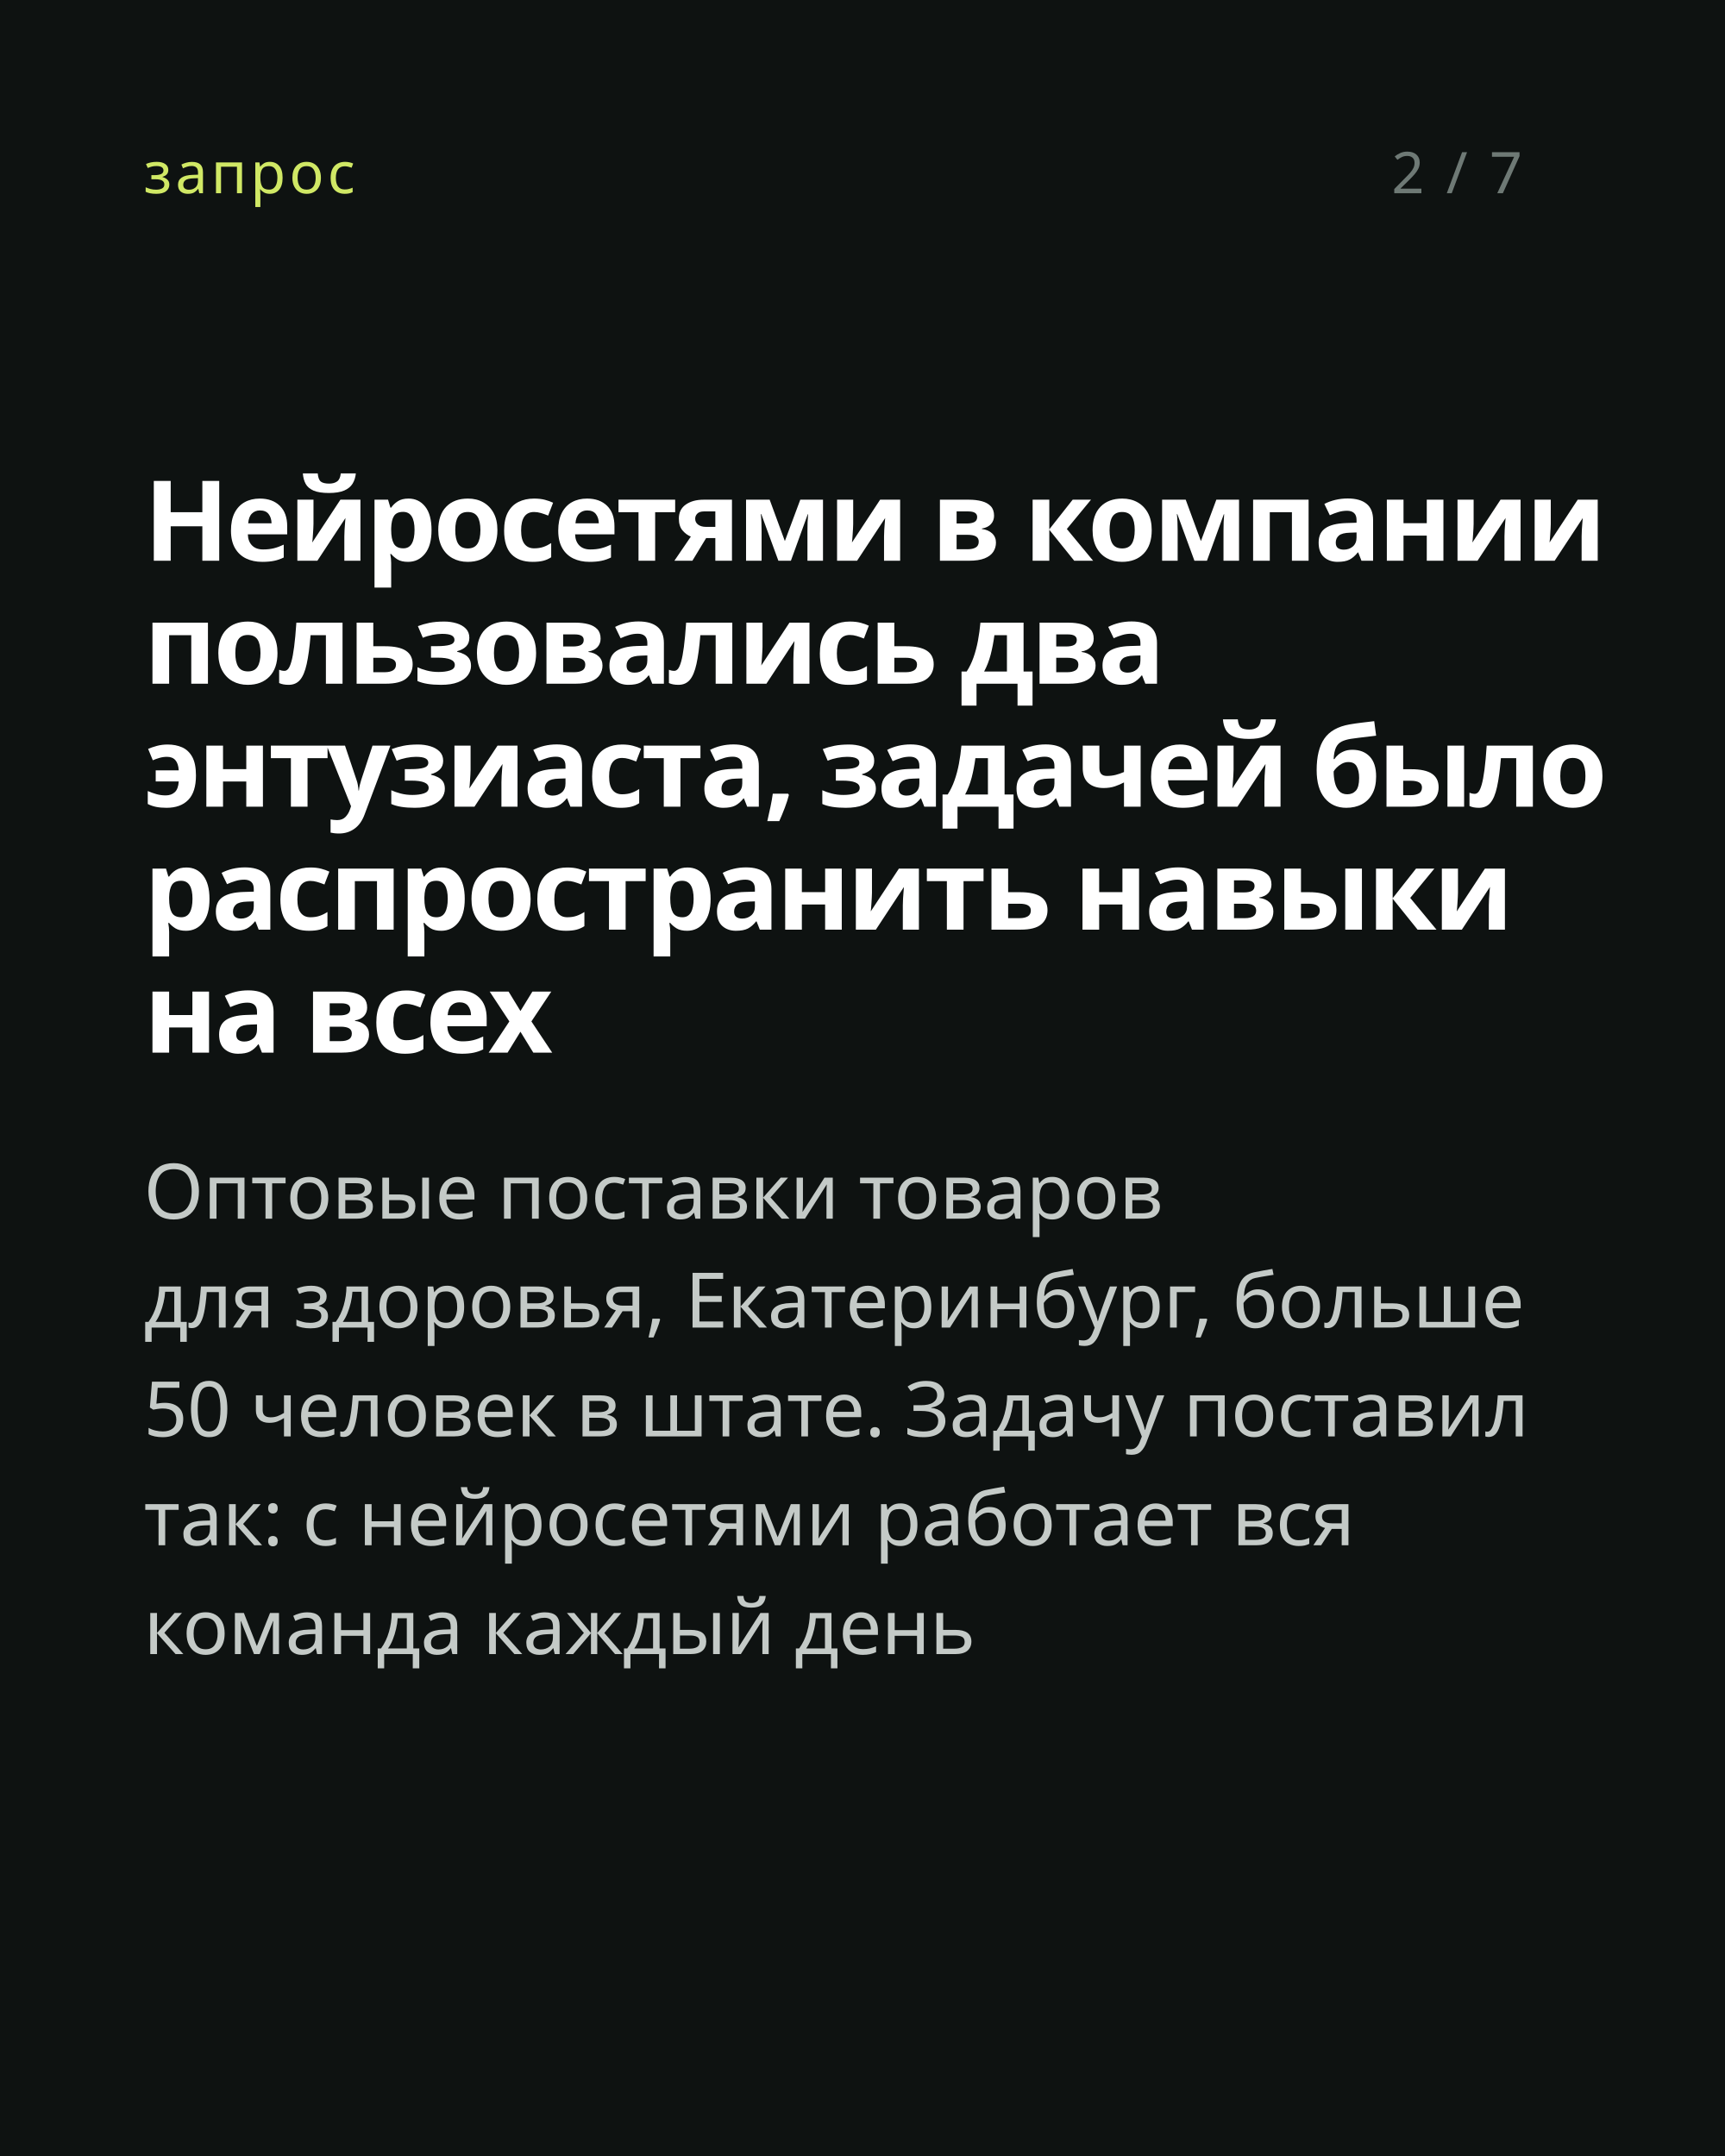
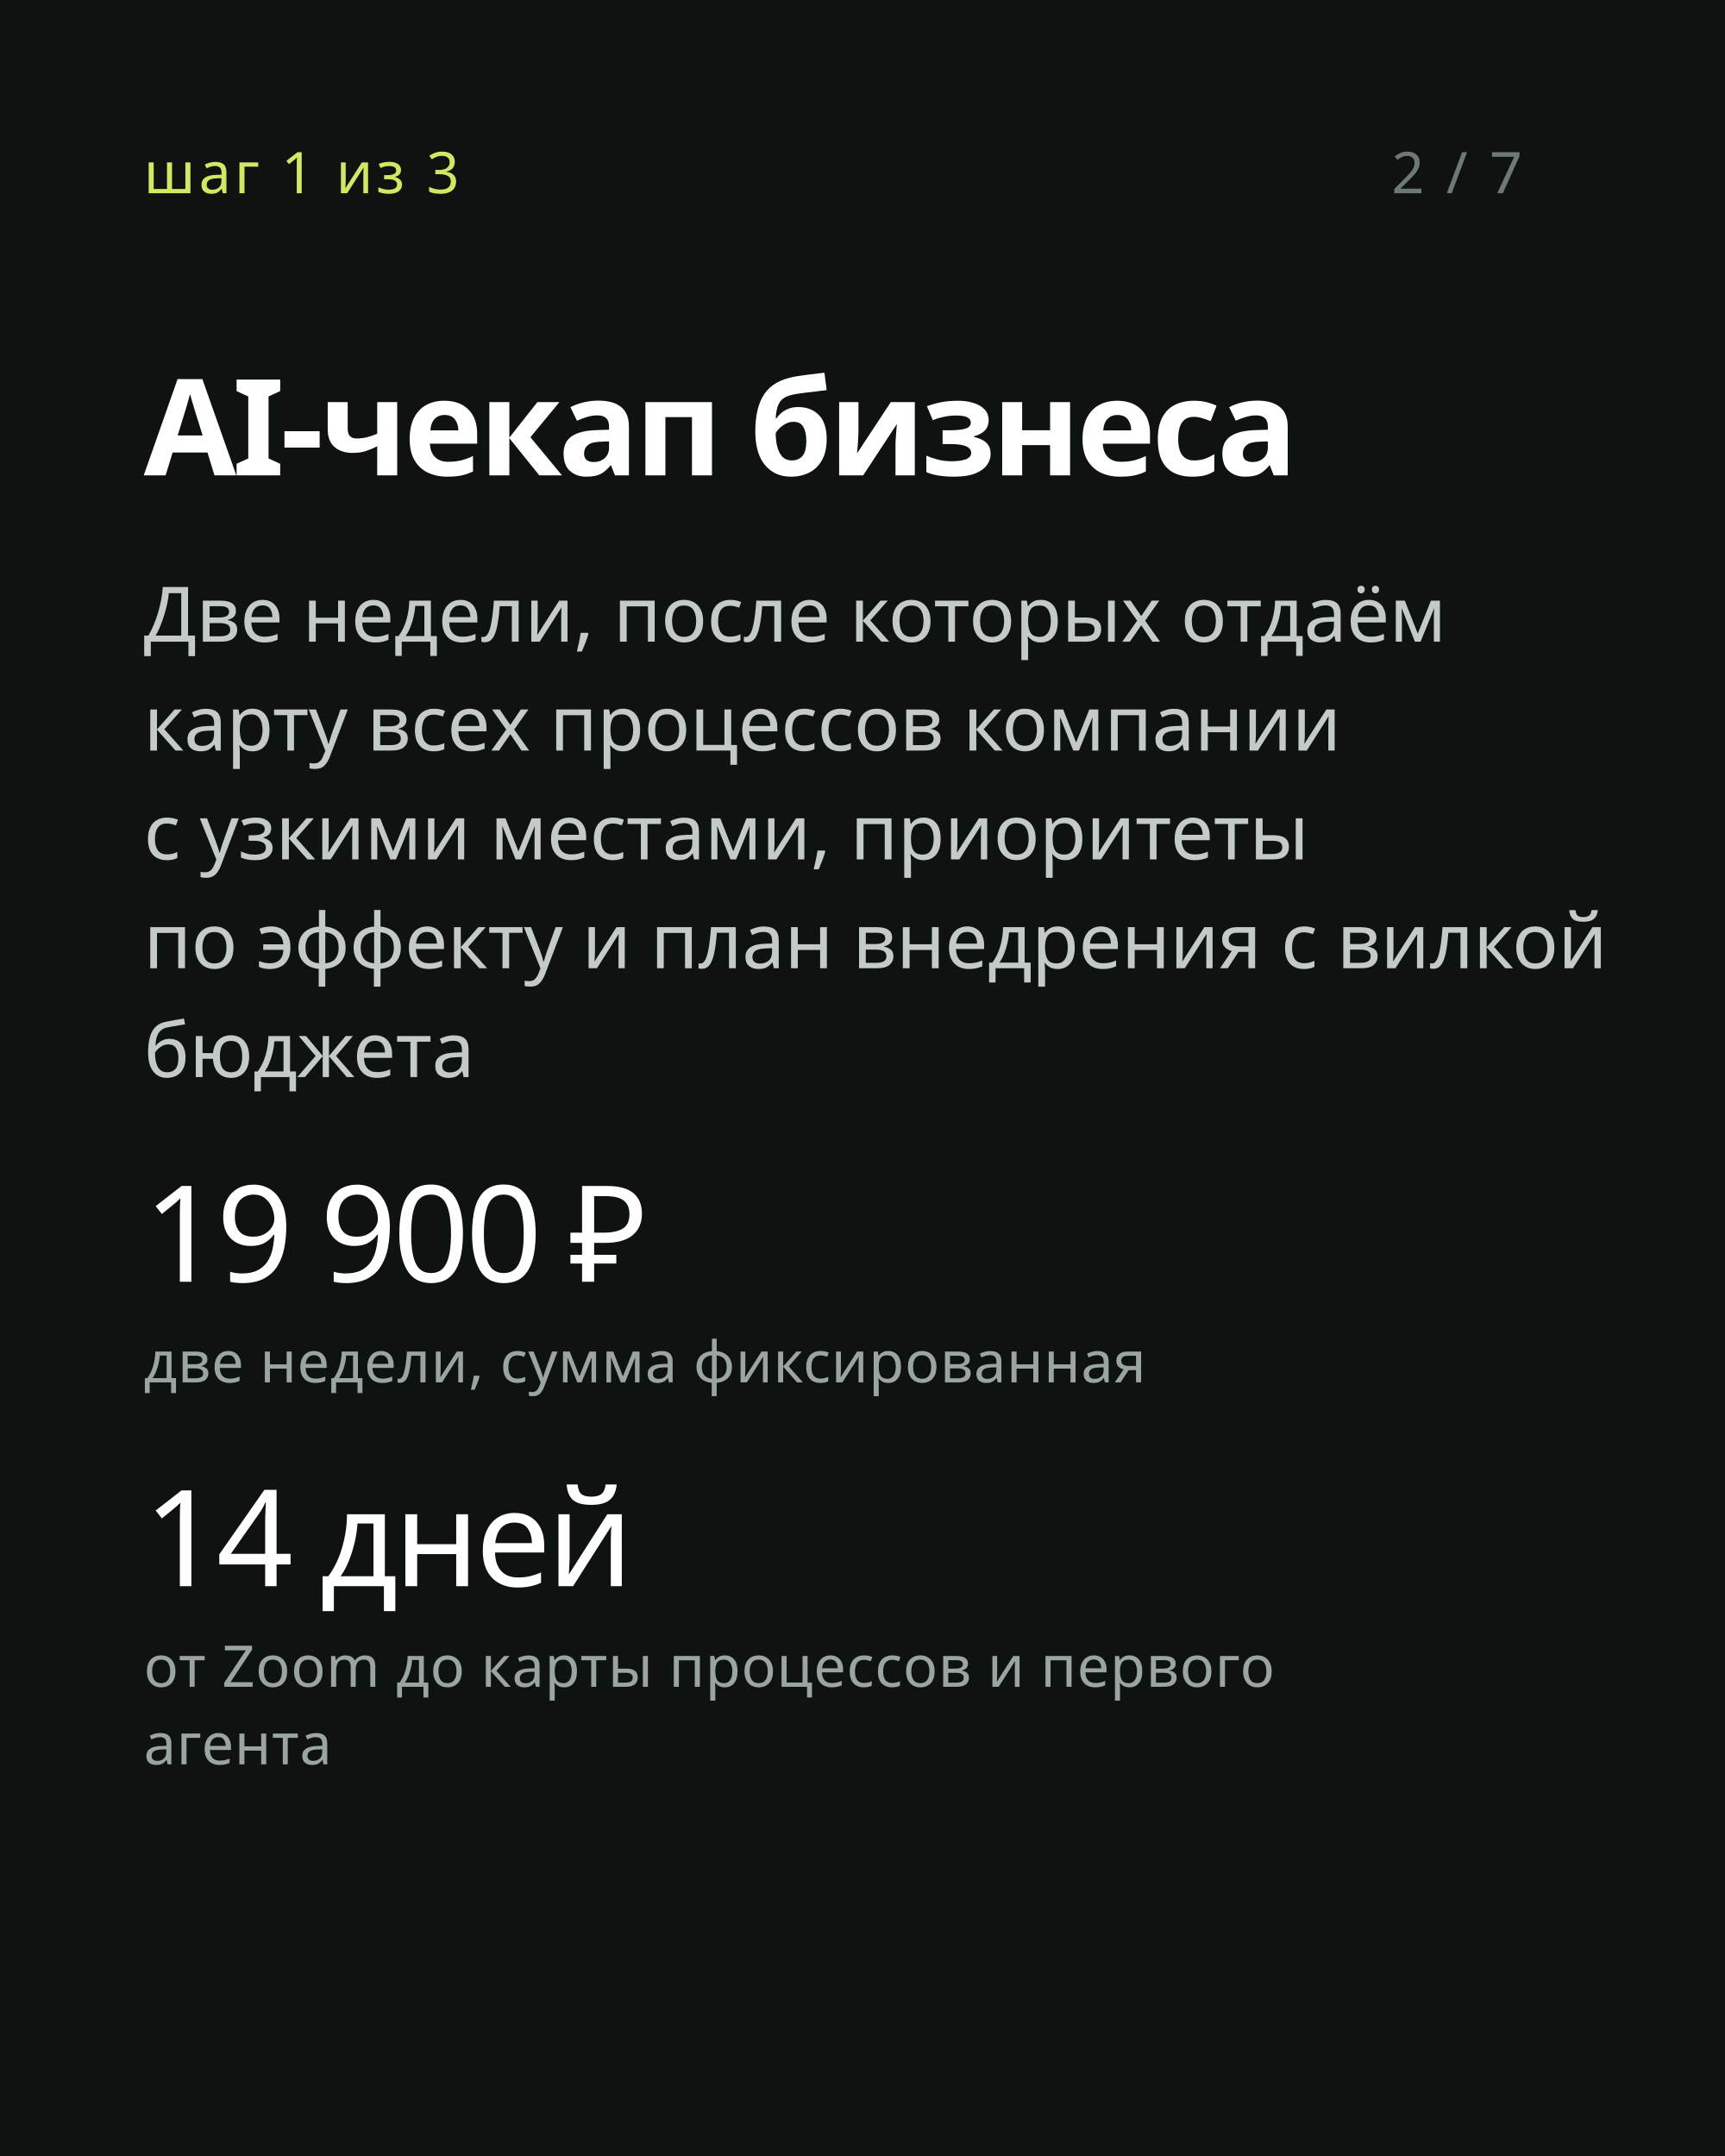
<svg xmlns="http://www.w3.org/2000/svg" width="1080" height="1350" viewBox="0 0 1080 1350">
  <rect x="0" y="0" width="1080" height="1350" rx="0" fill="#0E1211" />
-   <text x="90" y="121" font-family="JetBrains Mono" font-size="36" font-weight="400" letter-spacing="2.16" fill="#D0E865">запрос</text>
+   <text x="90" y="121" font-family="JetBrains Mono" font-size="36" font-weight="400" letter-spacing="2.16" fill="#D0E865">шаг 1 из 3</text>
  <text x="871.19" y="121" font-family="JetBrains Mono" font-size="36" font-weight="400" letter-spacing="2.16" fill="#6E7975">2 / 7</text>
-   <text x="90" y="351.11" font-family="Manrope" font-size="70" font-weight="600" letter-spacing="-2.1" fill="#FFFFFF">Нейросетями в компании</text>
-   <text x="90" y="428.11" font-family="Manrope" font-size="70" font-weight="600" letter-spacing="-2.1" fill="#FFFFFF">пользовались два</text>
-   <text x="90" y="505.11" font-family="Manrope" font-size="70" font-weight="600" letter-spacing="-2.1" fill="#FFFFFF">энтузиаста, задачей было</text>
-   <text x="90" y="582.11" font-family="Manrope" font-size="70" font-weight="600" letter-spacing="-2.1" fill="#FFFFFF">распространить навыки</text>
-   <text x="90" y="659.11" font-family="Manrope" font-size="70" font-weight="600" letter-spacing="-2.1" fill="#FFFFFF">на всех</text>
-   <text x="90" y="763.11" font-family="Manrope" font-size="48" font-weight="400" letter-spacing="-0.24" fill="#C4CAC7">Оптовые поставки товаров</text>
-   <text x="90" y="831.27" font-family="Manrope" font-size="48" font-weight="400" letter-spacing="-0.24" fill="#C4CAC7">для здоровья, Екатеринбург, больше</text>
-   <text x="90" y="899.42" font-family="Manrope" font-size="48" font-weight="400" letter-spacing="-0.24" fill="#C4CAC7">50 человек в штате. Задачу поставил</text>
-   <text x="90" y="967.58" font-family="Manrope" font-size="48" font-weight="400" letter-spacing="-0.24" fill="#C4CAC7">так: с нейросетями работает вся</text>
-   <text x="90" y="1035.73" font-family="Manrope" font-size="48" font-weight="400" letter-spacing="-0.24" fill="#C4CAC7">команда каждый день</text>
+   <text x="90" y="297.63" font-family="Manrope" font-size="84" font-weight="600" letter-spacing="-2.52" fill="#FFFFFF">AI-чекап бизнеса</text>
+   <text x="90" y="401.81" font-family="Manrope" font-size="48" font-weight="400" letter-spacing="-0.24" fill="#C4CAC7">Две недели, после которых отдаём</text>
+   <text x="90" y="469.97" font-family="Manrope" font-size="48" font-weight="400" letter-spacing="-0.24" fill="#C4CAC7">карту всех процессов компании</text>
+   <text x="90" y="538.13" font-family="Manrope" font-size="48" font-weight="400" letter-spacing="-0.24" fill="#C4CAC7">с узкими местами, приоритеты</text>
+   <text x="90" y="606.28" font-family="Manrope" font-size="48" font-weight="400" letter-spacing="-0.24" fill="#C4CAC7">по эффекту и план внедрения с вилкой</text>
+   <text x="90" y="674.44" font-family="Manrope" font-size="48" font-weight="400" letter-spacing="-0.24" fill="#C4CAC7">бюджета</text>
+   <text x="90" y="802.59" font-family="JetBrains Mono" font-size="84" font-weight="500" letter-spacing="-2.52" fill="#FFFFFF">19 900 ₽</text>
+   <text x="90" y="865.59" font-family="JetBrains Mono" font-size="36" font-weight="400" letter-spacing="0.36" fill="#9AA5A1">две недели, сумма фиксированная</text>
+   <text x="90" y="993.19" font-family="JetBrains Mono" font-size="84" font-weight="500" letter-spacing="-2.52" fill="#FFFFFF">14 дней</text>
+   <text x="90" y="1056.19" font-family="JetBrains Mono" font-size="36" font-weight="400" letter-spacing="0.36" fill="#9AA5A1">от Zoom до карты процессов и первого</text>
+   <text x="90" y="1104.78" font-family="JetBrains Mono" font-size="36" font-weight="400" letter-spacing="0.36" fill="#9AA5A1">агента</text>
</svg>
